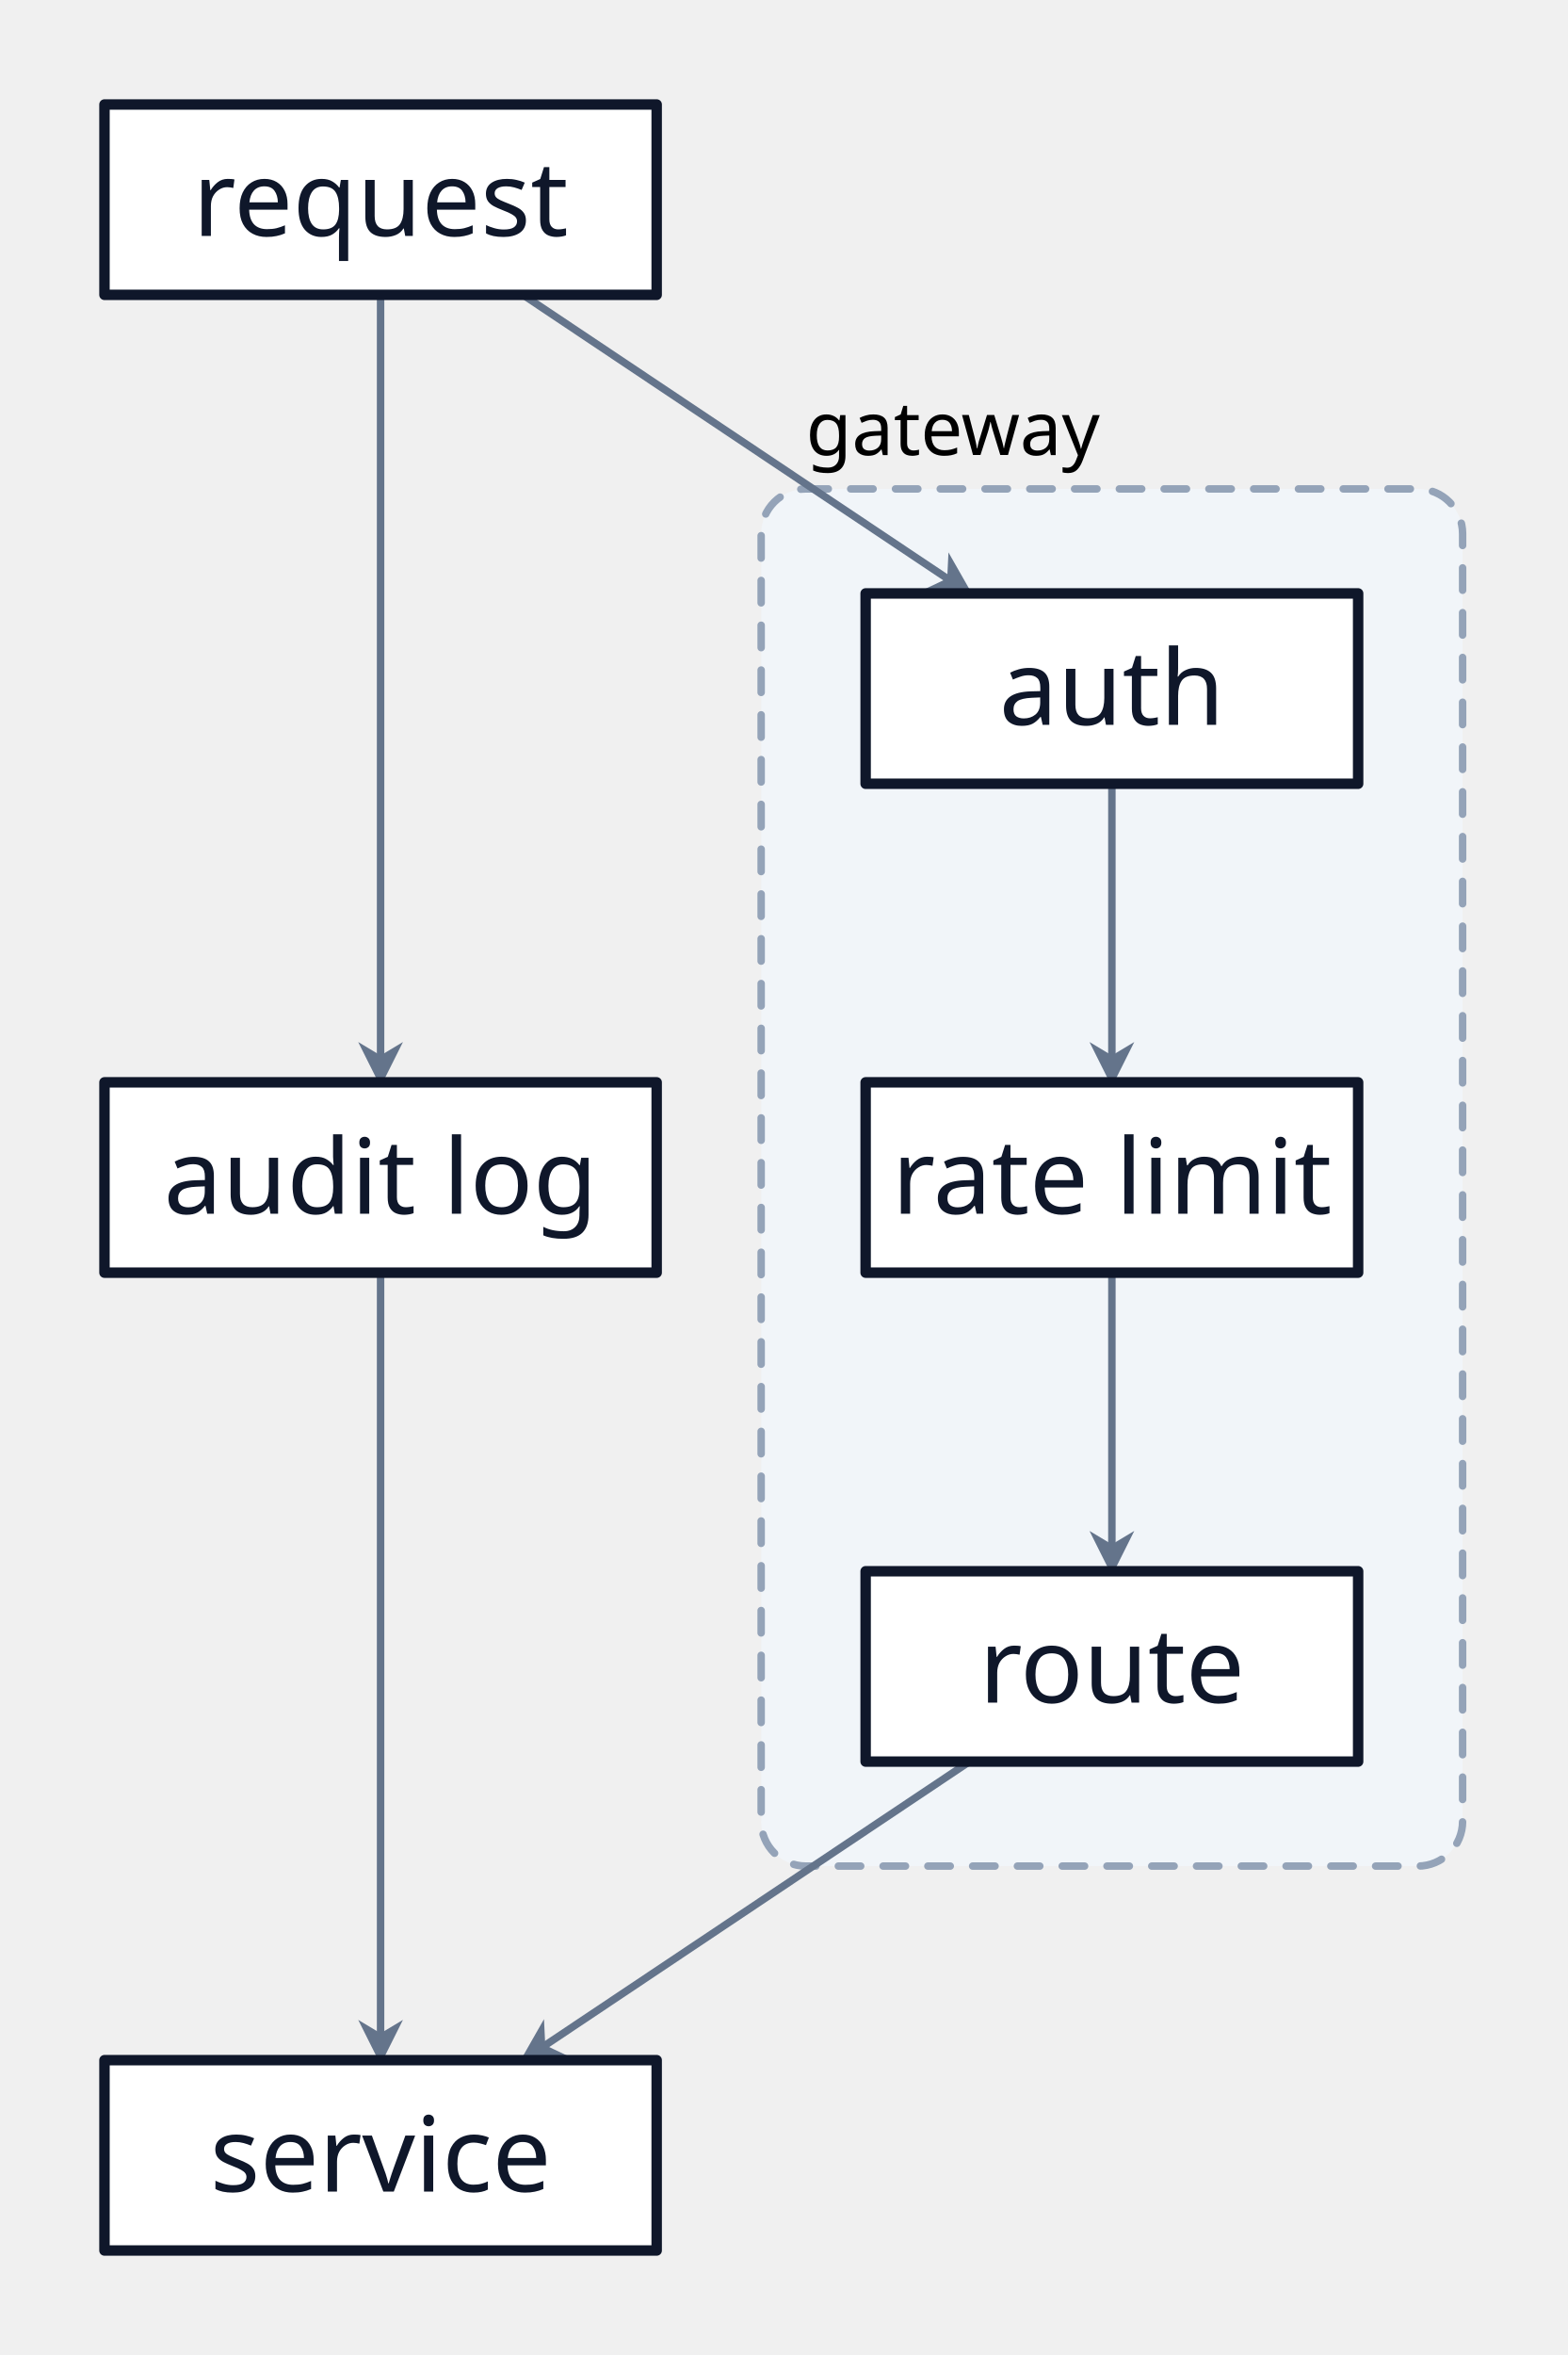
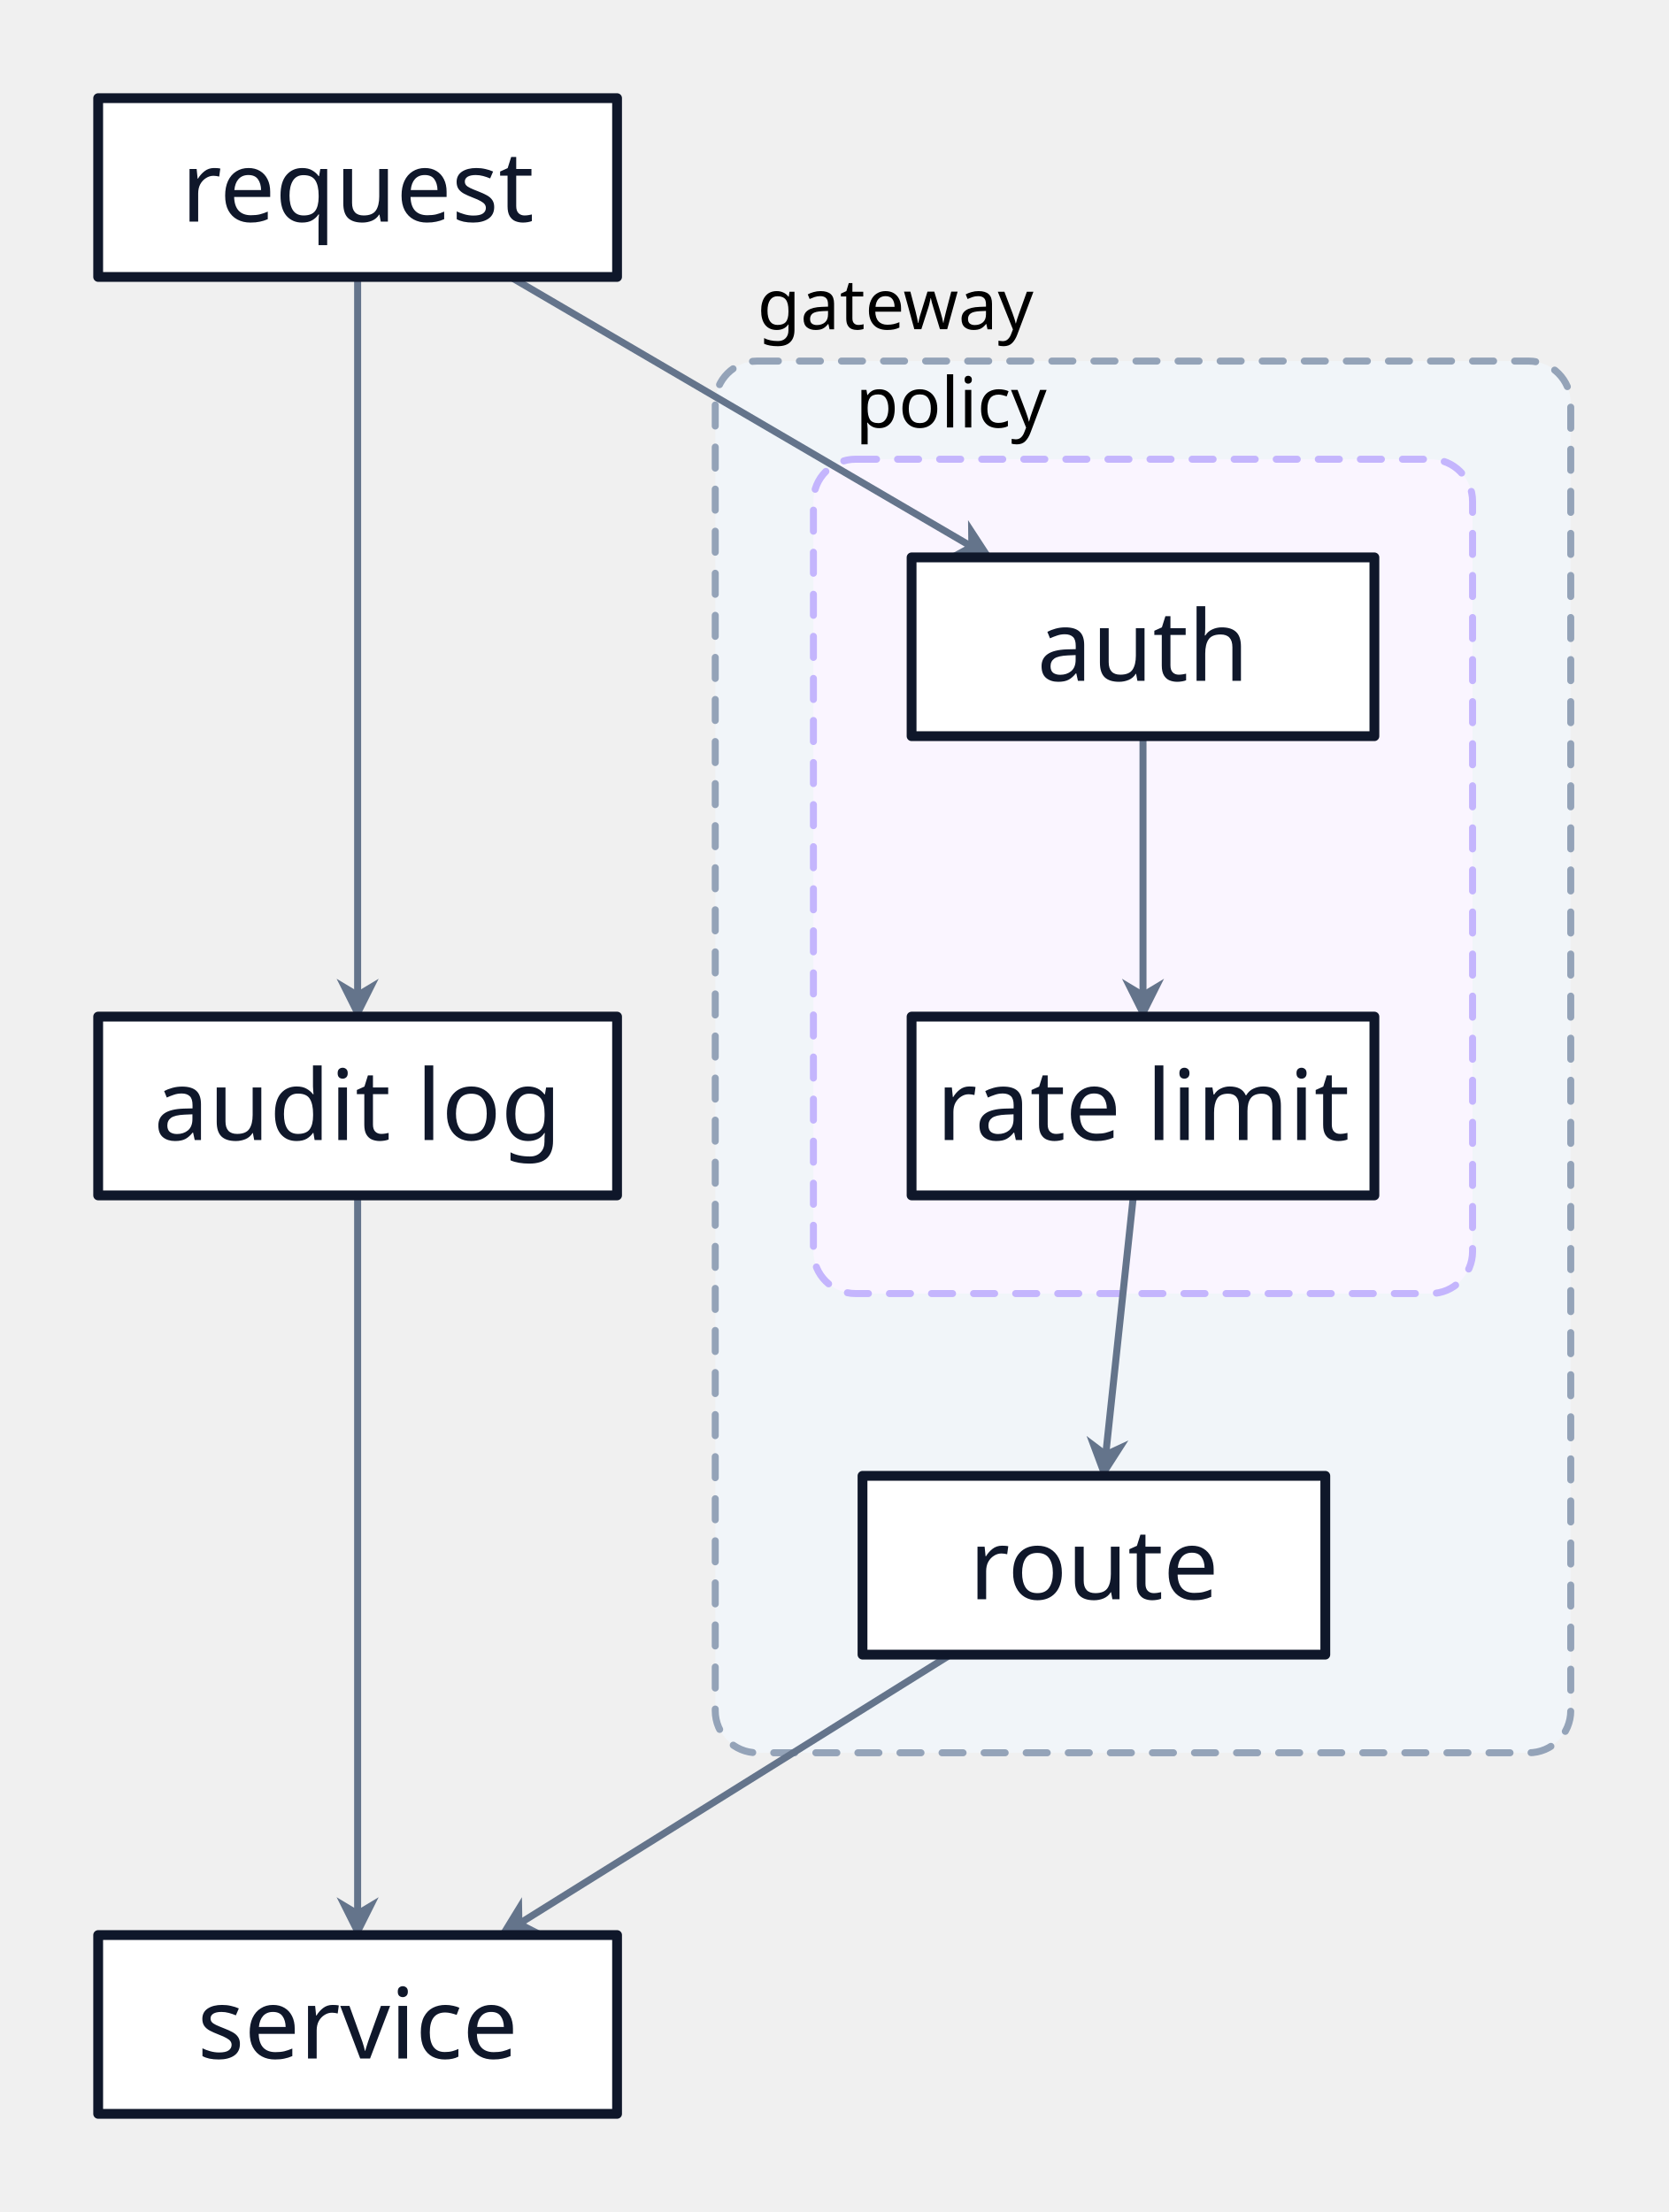
- <svg xmlns="http://www.w3.org/2000/svg" width="210" height="315.5" viewBox="10 3.25 210 315.5">
+ <svg xmlns="http://www.w3.org/2000/svg" width="238" height="315.5" viewBox="10 3.25 238 315.5">
  <defs>
    <marker markerWidth="6" markerHeight="6" viewBox="0 0 10 10" id="arrow-stealth-64748b" refX="9" refY="5" orient="auto">
      <path d="M 0 0 L 10 5 L 0 10 L 3 5 z" fill="#64748b" />
    </marker>
  </defs>
-   <rect width="94" height="184.5" stroke="#94a3b8" stroke-width="1" stroke-opacity="1" stroke-dasharray="3 3" stroke-linecap="round" stroke-linejoin="round" fill="#f1f5f9" fill-opacity="1" opacity="1" rx="6" ry="6" x="112" y="68.75" />
-   <text x="118" y="60.75" font-family="sans-serif" font-size="10" font-weight="normal" fill="#000000" text-anchor="start" dominant-baseline="middle">gateway</text>
+   <rect width="122" height="198.5" stroke="#94a3b8" stroke-width="1" stroke-opacity="1" stroke-dasharray="3 3" stroke-linecap="round" stroke-linejoin="round" fill="#f1f5f9" fill-opacity="1" opacity="1" rx="6" ry="6" x="112" y="54.75" />
+   <text x="118" y="46.75" font-family="sans-serif" font-size="10" font-weight="normal" fill="#000000" text-anchor="start" dominant-baseline="middle">gateway</text>
+   <rect width="94" height="119" stroke="#c4b5fd" stroke-width="1" stroke-opacity="1" stroke-dasharray="3 3" stroke-linecap="round" stroke-linejoin="round" fill="#faf5ff" fill-opacity="1" opacity="1" rx="6" ry="6" x="126" y="68.75" />
+   <text x="132" y="60.75" font-family="sans-serif" font-size="10" font-weight="normal" fill="#000000" text-anchor="start" dominant-baseline="middle">policy</text>
  <g>
-     <path d="M 80.076 42.75 L 139.924 82.75" stroke="#64748b" stroke-width="1" stroke-opacity="1" stroke-linecap="round" stroke-linejoin="round" fill="none" fill-opacity="1" opacity="1" marker-end="url(#arrow-stealth-64748b)" />
+     <path d="M 82.802 42.75 L 151.198 82.75" stroke="#64748b" stroke-width="1" stroke-opacity="1" stroke-linecap="round" stroke-linejoin="round" fill="none" fill-opacity="1" opacity="1" marker-end="url(#arrow-stealth-64748b)" />
  </g>
  <g>
-     <path d="M 159 108.25 L 159 148.25" stroke="#64748b" stroke-width="1" stroke-opacity="1" stroke-linecap="round" stroke-linejoin="round" fill="none" fill-opacity="1" opacity="1" marker-end="url(#arrow-stealth-64748b)" />
+     <path d="M 173 108.25 L 173 148.25" stroke="#64748b" stroke-width="1" stroke-opacity="1" stroke-linecap="round" stroke-linejoin="round" fill="none" fill-opacity="1" opacity="1" marker-end="url(#arrow-stealth-64748b)" />
  </g>
  <g>
-     <path d="M 159 173.75 L 159 213.75" stroke="#64748b" stroke-width="1" stroke-opacity="1" stroke-linecap="round" stroke-linejoin="round" fill="none" fill-opacity="1" opacity="1" marker-end="url(#arrow-stealth-64748b)" />
+     <path d="M 171.637 173.75 L 167.363 213.75" stroke="#64748b" stroke-width="1" stroke-opacity="1" stroke-linecap="round" stroke-linejoin="round" fill="none" fill-opacity="1" opacity="1" marker-end="url(#arrow-stealth-64748b)" />
  </g>
  <g>
-     <path d="M 139.924 239.25 L 80.076 279.25" stroke="#64748b" stroke-width="1" stroke-opacity="1" stroke-linecap="round" stroke-linejoin="round" fill="none" fill-opacity="1" opacity="1" marker-end="url(#arrow-stealth-64748b)" />
+     <path d="M 145.561 239.25 L 81.439 279.25" stroke="#64748b" stroke-width="1" stroke-opacity="1" stroke-linecap="round" stroke-linejoin="round" fill="none" fill-opacity="1" opacity="1" marker-end="url(#arrow-stealth-64748b)" />
  </g>
  <g>
    <path d="M 61 42.75 L 61 95.5 L 61 148.25" stroke="#64748b" stroke-width="1" stroke-opacity="1" stroke-linecap="round" stroke-linejoin="round" fill="none" fill-opacity="1" opacity="1" marker-end="url(#arrow-stealth-64748b)" />
  </g>
  <g>
    <path d="M 61 173.75 L 61 226.5 L 61 279.25" stroke="#64748b" stroke-width="1" stroke-opacity="1" stroke-linecap="round" stroke-linejoin="round" fill="none" fill-opacity="1" opacity="1" marker-end="url(#arrow-stealth-64748b)" />
  </g>
  <g>
    <path d="M 24 17.25 L 98 17.25 L 98 42.75 L 24 42.75 Z" stroke="#0f172a" stroke-width="1.4" stroke-opacity="1" stroke-linecap="round" stroke-linejoin="round" fill="#ffffff" fill-opacity="1" opacity="1" />
    <text text-anchor="middle" dominant-baseline="middle" x="61" y="30" font-family="sans-serif" font-size="14" font-weight="normal" fill="#0f172a">request</text>
  </g>
  <g>
-     <path d="M 126 82.75 L 192 82.75 L 192 108.25 L 126 108.25 Z" stroke="#0f172a" stroke-width="1.4" stroke-opacity="1" stroke-linecap="round" stroke-linejoin="round" fill="#ffffff" fill-opacity="1" opacity="1" />
-     <text text-anchor="middle" dominant-baseline="middle" x="159" y="95.5" font-family="sans-serif" font-size="14" font-weight="normal" fill="#0f172a">auth</text>
+     <path d="M 140 82.75 L 206 82.75 L 206 108.25 L 140 108.25 Z" stroke="#0f172a" stroke-width="1.4" stroke-opacity="1" stroke-linecap="round" stroke-linejoin="round" fill="#ffffff" fill-opacity="1" opacity="1" />
+     <text text-anchor="middle" dominant-baseline="middle" x="173" y="95.5" font-family="sans-serif" font-size="14" font-weight="normal" fill="#0f172a">auth</text>
  </g>
  <g>
-     <path d="M 126 148.25 L 192 148.25 L 192 173.75 L 126 173.75 Z" stroke="#0f172a" stroke-width="1.4" stroke-opacity="1" stroke-linecap="round" stroke-linejoin="round" fill="#ffffff" fill-opacity="1" opacity="1" />
-     <text text-anchor="middle" dominant-baseline="middle" x="159" y="161" font-family="sans-serif" font-size="14" font-weight="normal" fill="#0f172a">rate limit</text>
+     <path d="M 140 148.25 L 206 148.25 L 206 173.75 L 140 173.75 Z" stroke="#0f172a" stroke-width="1.4" stroke-opacity="1" stroke-linecap="round" stroke-linejoin="round" fill="#ffffff" fill-opacity="1" opacity="1" />
+     <text text-anchor="middle" dominant-baseline="middle" x="173" y="161" font-family="sans-serif" font-size="14" font-weight="normal" fill="#0f172a">rate limit</text>
  </g>
  <g>
-     <path d="M 126 213.75 L 192 213.75 L 192 239.25 L 126 239.25 Z" stroke="#0f172a" stroke-width="1.4" stroke-opacity="1" stroke-linecap="round" stroke-linejoin="round" fill="#ffffff" fill-opacity="1" opacity="1" />
-     <text text-anchor="middle" dominant-baseline="middle" x="159" y="226.5" font-family="sans-serif" font-size="14" font-weight="normal" fill="#0f172a">route</text>
+     <path d="M 133 213.75 L 199 213.75 L 199 239.25 L 133 239.25 Z" stroke="#0f172a" stroke-width="1.4" stroke-opacity="1" stroke-linecap="round" stroke-linejoin="round" fill="#ffffff" fill-opacity="1" opacity="1" />
+     <text text-anchor="middle" dominant-baseline="middle" x="166" y="226.5" font-family="sans-serif" font-size="14" font-weight="normal" fill="#0f172a">route</text>
  </g>
  <g>
    <path d="M 24 279.25 L 98 279.25 L 98 304.75 L 24 304.75 Z" stroke="#0f172a" stroke-width="1.4" stroke-opacity="1" stroke-linecap="round" stroke-linejoin="round" fill="#ffffff" fill-opacity="1" opacity="1" />
    <text text-anchor="middle" dominant-baseline="middle" x="61" y="292" font-family="sans-serif" font-size="14" font-weight="normal" fill="#0f172a">service</text>
  </g>
  <g>
    <path d="M 24 148.25 L 98 148.25 L 98 173.75 L 24 173.75 Z" stroke="#0f172a" stroke-width="1.4" stroke-opacity="1" stroke-linecap="round" stroke-linejoin="round" fill="#ffffff" fill-opacity="1" opacity="1" />
    <text text-anchor="middle" dominant-baseline="middle" x="61" y="161" font-family="sans-serif" font-size="14" font-weight="normal" fill="#0f172a">audit log</text>
  </g>
</svg>
